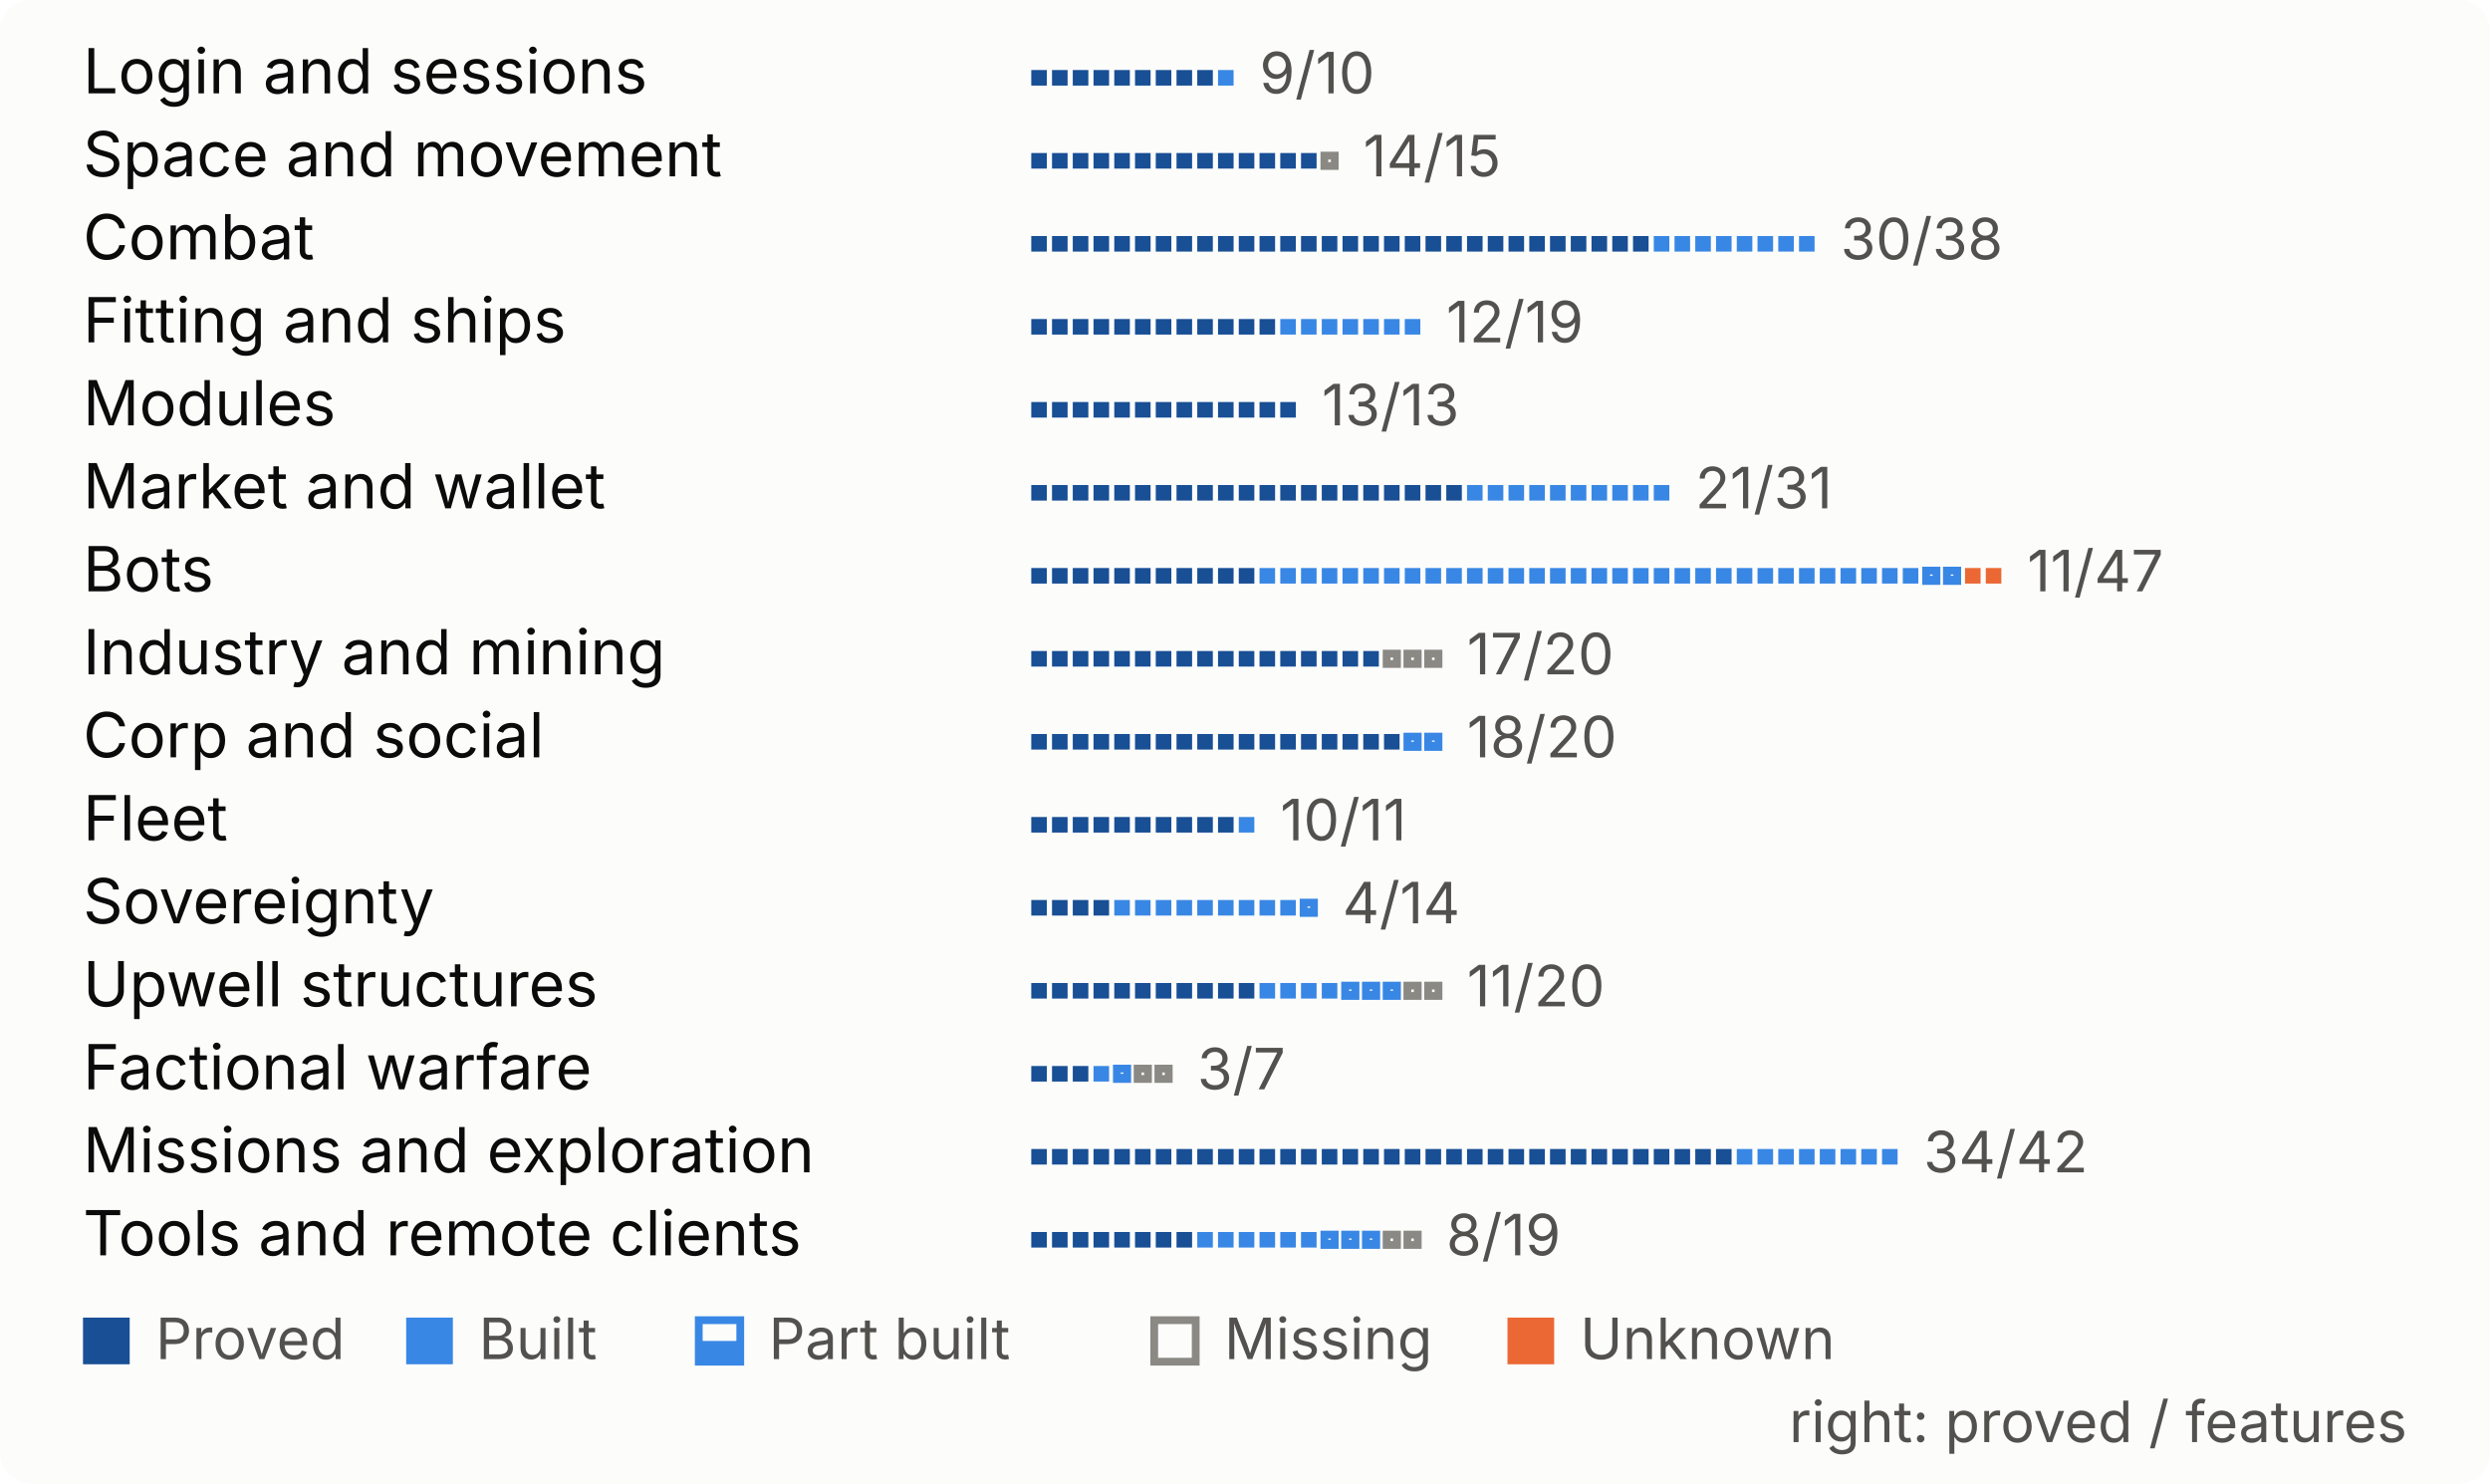
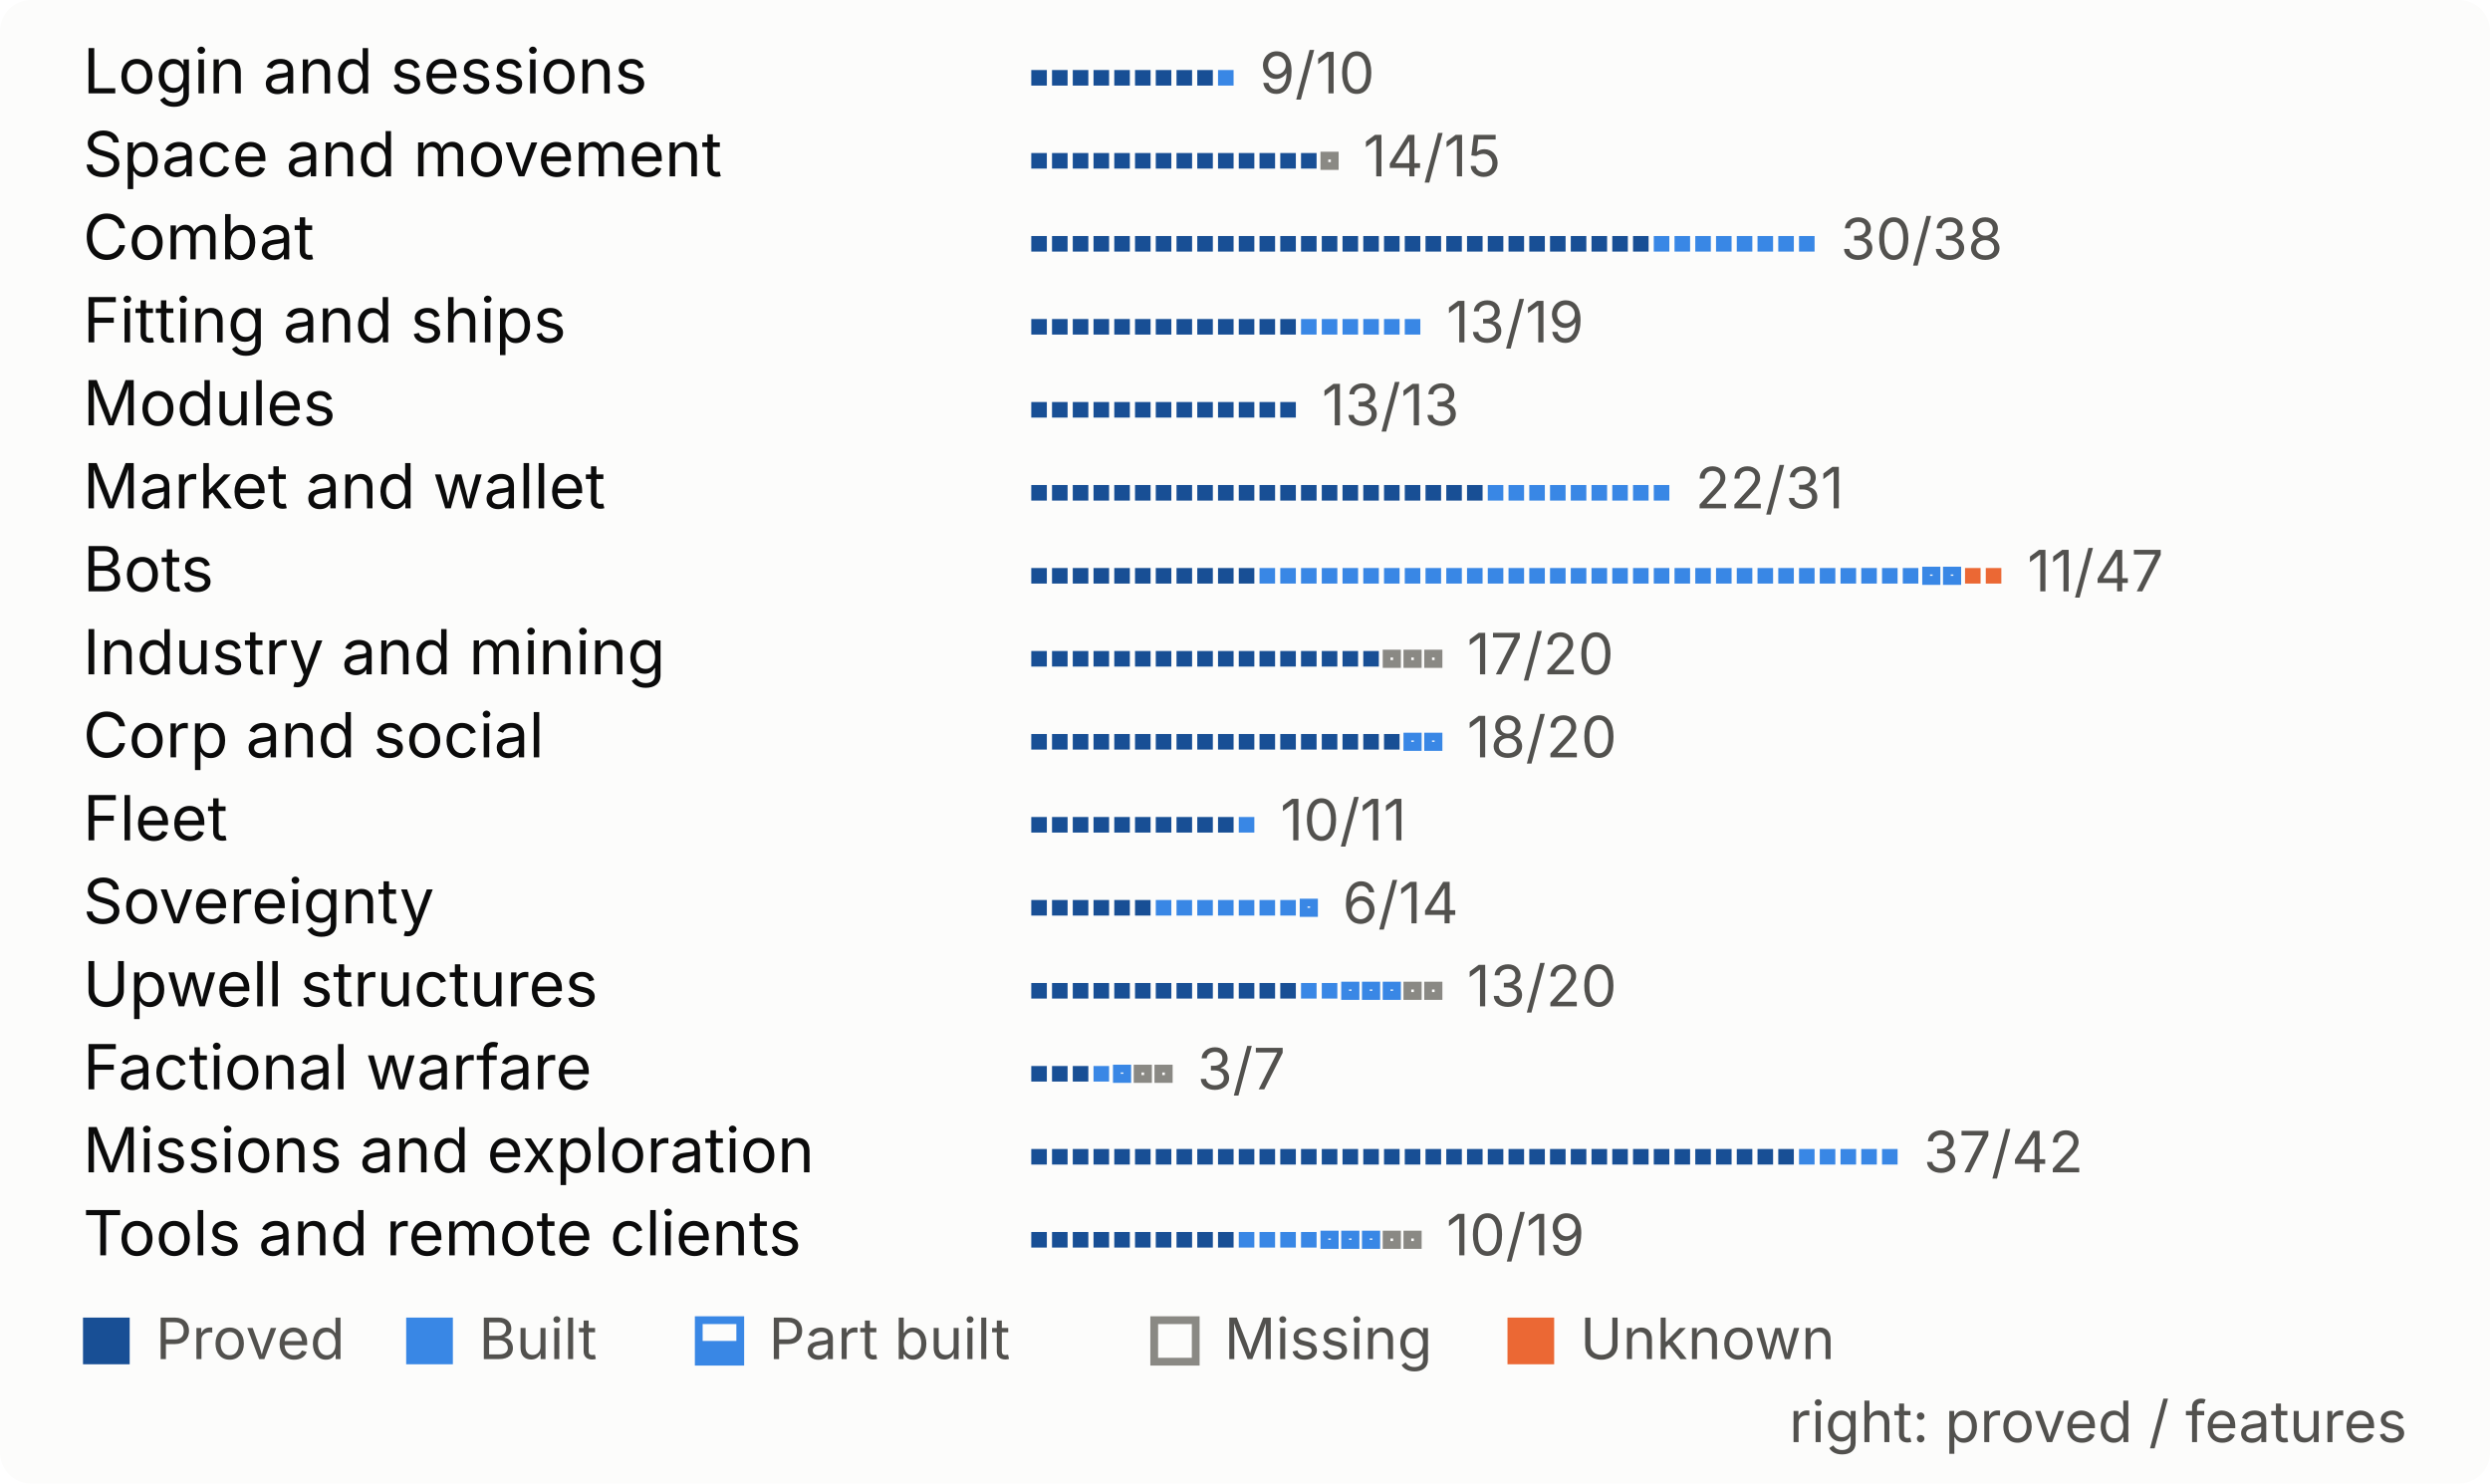
<svg xmlns="http://www.w3.org/2000/svg" width="480" height="286" viewBox="0 0 480 286" role="img" aria-label="Progress by system, one mark per feature">
  <style>
.bg{fill:#fcfcfb}.t{fill:#0b0b0b}.s{fill:#52514e}.rule{fill:#e1e0d9}
.proved{fill:#184f95}.built{fill:#3987e5}.unknown{fill:#eb6834}
.part-o{fill:none;stroke:#3987e5;stroke-width:1.5}.part-f{fill:#3987e5}
.missing{fill:none;stroke:#8a8984;stroke-width:1.5}
.pass{fill:#184f95}.fail{fill:#eb6834}.none{fill:none;stroke:#8a8984;stroke-width:1.5}
@media (prefers-color-scheme:dark){
.bg{fill:#1a1a19}.t{fill:#f0efec}.s{fill:#c3c2b7}.rule{fill:#383835}
.proved{fill:#86b6ef}.built{fill:#3987e5}.unknown{fill:#d95926}
.part-o{stroke:#3987e5}.part-f{fill:#3987e5}
.missing{stroke:#8d8c85}
.pass{fill:#86b6ef}.fail{fill:#d95926}.none{stroke:#8d8c85}
}
text{font-family:system-ui,-apple-system,"Segoe UI",sans-serif;font-size:12px}
.big{font-size:26px;font-weight:600}.b{font-weight:600}.xs{font-size:11px}
</style>
  <rect width="480" height="286" rx="6" class="bg" />
  <text x="16.0" y="18.0" class="t">Login and sessions</text>
  <rect x="198.8" y="13.5" width="3" height="3" class="proved" />
  <rect x="202.8" y="13.5" width="3" height="3" class="proved" />
  <rect x="206.8" y="13.5" width="3" height="3" class="proved" />
  <rect x="210.8" y="13.5" width="3" height="3" class="proved" />
  <rect x="214.8" y="13.5" width="3" height="3" class="proved" />
  <rect x="218.8" y="13.5" width="3" height="3" class="proved" />
  <rect x="222.8" y="13.5" width="3" height="3" class="proved" />
  <rect x="226.8" y="13.5" width="3" height="3" class="proved" />
  <rect x="230.8" y="13.5" width="3" height="3" class="proved" />
  <rect x="234.8" y="13.5" width="3" height="3" class="built" />
  <text x="242.8" y="18.0" class="s xs">9/10</text>
  <text x="16.0" y="34.0" class="t">Space and movement</text>
  <rect x="198.8" y="29.5" width="3" height="3" class="proved" />
  <rect x="202.8" y="29.5" width="3" height="3" class="proved" />
  <rect x="206.8" y="29.5" width="3" height="3" class="proved" />
  <rect x="210.8" y="29.5" width="3" height="3" class="proved" />
  <rect x="214.8" y="29.5" width="3" height="3" class="proved" />
  <rect x="218.8" y="29.5" width="3" height="3" class="proved" />
  <rect x="222.8" y="29.5" width="3" height="3" class="proved" />
  <rect x="226.8" y="29.5" width="3" height="3" class="proved" />
  <rect x="230.8" y="29.5" width="3" height="3" class="proved" />
  <rect x="234.8" y="29.5" width="3" height="3" class="proved" />
  <rect x="238.8" y="29.5" width="3" height="3" class="proved" />
  <rect x="242.8" y="29.5" width="3" height="3" class="proved" />
  <rect x="246.8" y="29.5" width="3" height="3" class="proved" />
  <rect x="250.8" y="29.5" width="3" height="3" class="proved" />
  <rect x="255.3" y="30.0" width="2" height="2" fill="none" class="missing" />
  <text x="262.8" y="34.0" class="s xs">14/15</text>
  <text x="16.0" y="50.0" class="t">Combat</text>
  <rect x="198.8" y="45.5" width="3" height="3" class="proved" />
  <rect x="202.8" y="45.5" width="3" height="3" class="proved" />
  <rect x="206.8" y="45.5" width="3" height="3" class="proved" />
  <rect x="210.8" y="45.5" width="3" height="3" class="proved" />
  <rect x="214.8" y="45.5" width="3" height="3" class="proved" />
  <rect x="218.8" y="45.5" width="3" height="3" class="proved" />
  <rect x="222.8" y="45.5" width="3" height="3" class="proved" />
  <rect x="226.8" y="45.5" width="3" height="3" class="proved" />
  <rect x="230.8" y="45.5" width="3" height="3" class="proved" />
  <rect x="234.8" y="45.5" width="3" height="3" class="proved" />
  <rect x="238.8" y="45.5" width="3" height="3" class="proved" />
  <rect x="242.8" y="45.5" width="3" height="3" class="proved" />
  <rect x="246.8" y="45.5" width="3" height="3" class="proved" />
  <rect x="250.8" y="45.5" width="3" height="3" class="proved" />
  <rect x="254.8" y="45.5" width="3" height="3" class="proved" />
  <rect x="258.8" y="45.5" width="3" height="3" class="proved" />
  <rect x="262.8" y="45.5" width="3" height="3" class="proved" />
  <rect x="266.8" y="45.5" width="3" height="3" class="proved" />
  <rect x="270.8" y="45.5" width="3" height="3" class="proved" />
  <rect x="274.8" y="45.5" width="3" height="3" class="proved" />
  <rect x="278.8" y="45.5" width="3" height="3" class="proved" />
  <rect x="282.8" y="45.5" width="3" height="3" class="proved" />
  <rect x="286.8" y="45.5" width="3" height="3" class="proved" />
  <rect x="290.8" y="45.5" width="3" height="3" class="proved" />
  <rect x="294.8" y="45.5" width="3" height="3" class="proved" />
  <rect x="298.8" y="45.5" width="3" height="3" class="proved" />
  <rect x="302.8" y="45.5" width="3" height="3" class="proved" />
  <rect x="306.8" y="45.5" width="3" height="3" class="proved" />
  <rect x="310.8" y="45.5" width="3" height="3" class="proved" />
  <rect x="314.8" y="45.5" width="3" height="3" class="proved" />
  <rect x="318.8" y="45.5" width="3" height="3" class="built" />
  <rect x="322.8" y="45.5" width="3" height="3" class="built" />
  <rect x="326.8" y="45.5" width="3" height="3" class="built" />
  <rect x="330.8" y="45.5" width="3" height="3" class="built" />
  <rect x="334.8" y="45.5" width="3" height="3" class="built" />
  <rect x="338.8" y="45.5" width="3" height="3" class="built" />
  <rect x="342.8" y="45.5" width="3" height="3" class="built" />
  <rect x="346.8" y="45.5" width="3" height="3" class="built" />
  <text x="354.8" y="50.0" class="s xs">30/38</text>
  <text x="16.0" y="66.0" class="t">Fitting and ships</text>
  <rect x="198.8" y="61.5" width="3" height="3" class="proved" />
  <rect x="202.8" y="61.5" width="3" height="3" class="proved" />
  <rect x="206.8" y="61.5" width="3" height="3" class="proved" />
  <rect x="210.8" y="61.5" width="3" height="3" class="proved" />
  <rect x="214.8" y="61.5" width="3" height="3" class="proved" />
  <rect x="218.8" y="61.5" width="3" height="3" class="proved" />
  <rect x="222.8" y="61.5" width="3" height="3" class="proved" />
  <rect x="226.8" y="61.5" width="3" height="3" class="proved" />
  <rect x="230.8" y="61.5" width="3" height="3" class="proved" />
  <rect x="234.8" y="61.5" width="3" height="3" class="proved" />
  <rect x="238.8" y="61.5" width="3" height="3" class="proved" />
  <rect x="242.8" y="61.5" width="3" height="3" class="proved" />
-   <rect x="246.8" y="61.5" width="3" height="3" class="built" />
+   <rect x="246.8" y="61.5" width="3" height="3" class="proved" />
  <rect x="250.8" y="61.5" width="3" height="3" class="built" />
  <rect x="254.8" y="61.5" width="3" height="3" class="built" />
  <rect x="258.8" y="61.5" width="3" height="3" class="built" />
  <rect x="262.8" y="61.5" width="3" height="3" class="built" />
  <rect x="266.8" y="61.5" width="3" height="3" class="built" />
  <rect x="270.8" y="61.5" width="3" height="3" class="built" />
-   <text x="278.8" y="66.0" class="s xs">12/19</text>
+   <text x="278.8" y="66.0" class="s xs">13/19</text>
  <text x="16.0" y="82.0" class="t">Modules</text>
  <rect x="198.8" y="77.5" width="3" height="3" class="proved" />
  <rect x="202.8" y="77.5" width="3" height="3" class="proved" />
  <rect x="206.8" y="77.5" width="3" height="3" class="proved" />
  <rect x="210.8" y="77.5" width="3" height="3" class="proved" />
  <rect x="214.8" y="77.5" width="3" height="3" class="proved" />
  <rect x="218.8" y="77.5" width="3" height="3" class="proved" />
  <rect x="222.8" y="77.5" width="3" height="3" class="proved" />
  <rect x="226.8" y="77.5" width="3" height="3" class="proved" />
  <rect x="230.8" y="77.5" width="3" height="3" class="proved" />
  <rect x="234.8" y="77.5" width="3" height="3" class="proved" />
  <rect x="238.8" y="77.5" width="3" height="3" class="proved" />
  <rect x="242.8" y="77.5" width="3" height="3" class="proved" />
  <rect x="246.8" y="77.5" width="3" height="3" class="proved" />
  <text x="254.8" y="82.0" class="s xs">13/13</text>
  <text x="16.0" y="98.0" class="t">Market and wallet</text>
  <rect x="198.8" y="93.5" width="3" height="3" class="proved" />
  <rect x="202.8" y="93.5" width="3" height="3" class="proved" />
  <rect x="206.8" y="93.5" width="3" height="3" class="proved" />
  <rect x="210.8" y="93.5" width="3" height="3" class="proved" />
  <rect x="214.8" y="93.5" width="3" height="3" class="proved" />
  <rect x="218.8" y="93.5" width="3" height="3" class="proved" />
  <rect x="222.8" y="93.5" width="3" height="3" class="proved" />
  <rect x="226.8" y="93.5" width="3" height="3" class="proved" />
  <rect x="230.8" y="93.5" width="3" height="3" class="proved" />
  <rect x="234.8" y="93.5" width="3" height="3" class="proved" />
  <rect x="238.8" y="93.5" width="3" height="3" class="proved" />
  <rect x="242.8" y="93.5" width="3" height="3" class="proved" />
  <rect x="246.8" y="93.5" width="3" height="3" class="proved" />
  <rect x="250.8" y="93.5" width="3" height="3" class="proved" />
  <rect x="254.8" y="93.5" width="3" height="3" class="proved" />
  <rect x="258.8" y="93.5" width="3" height="3" class="proved" />
  <rect x="262.8" y="93.5" width="3" height="3" class="proved" />
  <rect x="266.8" y="93.5" width="3" height="3" class="proved" />
  <rect x="270.8" y="93.5" width="3" height="3" class="proved" />
  <rect x="274.8" y="93.5" width="3" height="3" class="proved" />
  <rect x="278.8" y="93.5" width="3" height="3" class="proved" />
-   <rect x="282.8" y="93.5" width="3" height="3" class="built" />
+   <rect x="282.8" y="93.5" width="3" height="3" class="proved" />
  <rect x="286.8" y="93.5" width="3" height="3" class="built" />
  <rect x="290.8" y="93.5" width="3" height="3" class="built" />
  <rect x="294.8" y="93.5" width="3" height="3" class="built" />
  <rect x="298.8" y="93.5" width="3" height="3" class="built" />
  <rect x="302.8" y="93.5" width="3" height="3" class="built" />
  <rect x="306.8" y="93.5" width="3" height="3" class="built" />
  <rect x="310.8" y="93.5" width="3" height="3" class="built" />
  <rect x="314.8" y="93.5" width="3" height="3" class="built" />
  <rect x="318.8" y="93.5" width="3" height="3" class="built" />
-   <text x="326.8" y="98.0" class="s xs">21/31</text>
+   <text x="326.8" y="98.0" class="s xs">22/31</text>
  <text x="16.0" y="114.0" class="t">Bots</text>
  <rect x="198.8" y="109.5" width="3" height="3" class="proved" />
  <rect x="202.8" y="109.5" width="3" height="3" class="proved" />
  <rect x="206.8" y="109.5" width="3" height="3" class="proved" />
  <rect x="210.8" y="109.5" width="3" height="3" class="proved" />
  <rect x="214.8" y="109.5" width="3" height="3" class="proved" />
  <rect x="218.8" y="109.5" width="3" height="3" class="proved" />
  <rect x="222.8" y="109.5" width="3" height="3" class="proved" />
  <rect x="226.8" y="109.5" width="3" height="3" class="proved" />
  <rect x="230.8" y="109.5" width="3" height="3" class="proved" />
  <rect x="234.8" y="109.5" width="3" height="3" class="proved" />
  <rect x="238.8" y="109.5" width="3" height="3" class="proved" />
  <rect x="242.8" y="109.5" width="3" height="3" class="built" />
  <rect x="246.8" y="109.5" width="3" height="3" class="built" />
  <rect x="250.8" y="109.5" width="3" height="3" class="built" />
  <rect x="254.8" y="109.5" width="3" height="3" class="built" />
  <rect x="258.8" y="109.5" width="3" height="3" class="built" />
  <rect x="262.8" y="109.5" width="3" height="3" class="built" />
  <rect x="266.8" y="109.5" width="3" height="3" class="built" />
  <rect x="270.8" y="109.5" width="3" height="3" class="built" />
  <rect x="274.8" y="109.5" width="3" height="3" class="built" />
  <rect x="278.8" y="109.5" width="3" height="3" class="built" />
  <rect x="282.8" y="109.5" width="3" height="3" class="built" />
  <rect x="286.8" y="109.5" width="3" height="3" class="built" />
  <rect x="290.8" y="109.5" width="3" height="3" class="built" />
  <rect x="294.8" y="109.5" width="3" height="3" class="built" />
  <rect x="298.8" y="109.5" width="3" height="3" class="built" />
  <rect x="302.8" y="109.5" width="3" height="3" class="built" />
  <rect x="306.8" y="109.5" width="3" height="3" class="built" />
  <rect x="310.8" y="109.5" width="3" height="3" class="built" />
  <rect x="314.8" y="109.5" width="3" height="3" class="built" />
  <rect x="318.8" y="109.5" width="3" height="3" class="built" />
  <rect x="322.8" y="109.5" width="3" height="3" class="built" />
  <rect x="326.8" y="109.5" width="3" height="3" class="built" />
  <rect x="330.8" y="109.5" width="3" height="3" class="built" />
  <rect x="334.8" y="109.5" width="3" height="3" class="built" />
  <rect x="338.8" y="109.5" width="3" height="3" class="built" />
  <rect x="342.8" y="109.5" width="3" height="3" class="built" />
  <rect x="346.8" y="109.5" width="3" height="3" class="built" />
  <rect x="350.8" y="109.5" width="3" height="3" class="built" />
  <rect x="354.8" y="109.5" width="3" height="3" class="built" />
  <rect x="358.8" y="109.5" width="3" height="3" class="built" />
  <rect x="362.8" y="109.5" width="3" height="3" class="built" />
  <rect x="366.8" y="109.5" width="3" height="3" class="built" />
  <rect x="371.3" y="110.0" width="2" height="2" fill="none" class="part-o" />
  <rect x="370.8" y="111.0" width="3" height="1.5" class="part-f" />
  <rect x="375.3" y="110.0" width="2" height="2" fill="none" class="part-o" />
  <rect x="374.8" y="111.0" width="3" height="1.5" class="part-f" />
  <rect x="378.8" y="109.5" width="3" height="3" class="unknown" />
  <rect x="382.8" y="109.5" width="3" height="3" class="unknown" />
  <text x="390.8" y="114.0" class="s xs">11/47</text>
  <text x="16.0" y="130.0" class="t">Industry and mining</text>
  <rect x="198.8" y="125.5" width="3" height="3" class="proved" />
  <rect x="202.8" y="125.5" width="3" height="3" class="proved" />
  <rect x="206.8" y="125.5" width="3" height="3" class="proved" />
  <rect x="210.8" y="125.5" width="3" height="3" class="proved" />
  <rect x="214.8" y="125.5" width="3" height="3" class="proved" />
  <rect x="218.8" y="125.5" width="3" height="3" class="proved" />
  <rect x="222.8" y="125.5" width="3" height="3" class="proved" />
  <rect x="226.8" y="125.5" width="3" height="3" class="proved" />
  <rect x="230.8" y="125.5" width="3" height="3" class="proved" />
  <rect x="234.8" y="125.5" width="3" height="3" class="proved" />
  <rect x="238.8" y="125.5" width="3" height="3" class="proved" />
  <rect x="242.8" y="125.5" width="3" height="3" class="proved" />
  <rect x="246.8" y="125.5" width="3" height="3" class="proved" />
  <rect x="250.8" y="125.5" width="3" height="3" class="proved" />
  <rect x="254.8" y="125.5" width="3" height="3" class="proved" />
  <rect x="258.8" y="125.5" width="3" height="3" class="proved" />
  <rect x="262.8" y="125.5" width="3" height="3" class="proved" />
  <rect x="267.3" y="126.0" width="2" height="2" fill="none" class="missing" />
  <rect x="271.3" y="126.0" width="2" height="2" fill="none" class="missing" />
  <rect x="275.3" y="126.0" width="2" height="2" fill="none" class="missing" />
  <text x="282.8" y="130.0" class="s xs">17/20</text>
  <text x="16.0" y="146.0" class="t">Corp and social</text>
  <rect x="198.8" y="141.5" width="3" height="3" class="proved" />
  <rect x="202.8" y="141.5" width="3" height="3" class="proved" />
  <rect x="206.8" y="141.5" width="3" height="3" class="proved" />
  <rect x="210.8" y="141.5" width="3" height="3" class="proved" />
  <rect x="214.8" y="141.5" width="3" height="3" class="proved" />
  <rect x="218.8" y="141.5" width="3" height="3" class="proved" />
  <rect x="222.8" y="141.5" width="3" height="3" class="proved" />
  <rect x="226.8" y="141.5" width="3" height="3" class="proved" />
  <rect x="230.8" y="141.5" width="3" height="3" class="proved" />
  <rect x="234.8" y="141.5" width="3" height="3" class="proved" />
  <rect x="238.8" y="141.5" width="3" height="3" class="proved" />
  <rect x="242.8" y="141.5" width="3" height="3" class="proved" />
  <rect x="246.8" y="141.5" width="3" height="3" class="proved" />
  <rect x="250.8" y="141.5" width="3" height="3" class="proved" />
  <rect x="254.8" y="141.5" width="3" height="3" class="proved" />
  <rect x="258.8" y="141.5" width="3" height="3" class="proved" />
  <rect x="262.8" y="141.5" width="3" height="3" class="proved" />
  <rect x="266.8" y="141.5" width="3" height="3" class="proved" />
  <rect x="271.3" y="142.0" width="2" height="2" fill="none" class="part-o" />
  <rect x="270.8" y="143.0" width="3" height="1.5" class="part-f" />
  <rect x="275.3" y="142.0" width="2" height="2" fill="none" class="part-o" />
  <rect x="274.8" y="143.0" width="3" height="1.5" class="part-f" />
  <text x="282.8" y="146.0" class="s xs">18/20</text>
  <text x="16.0" y="162.0" class="t">Fleet</text>
  <rect x="198.8" y="157.5" width="3" height="3" class="proved" />
  <rect x="202.8" y="157.5" width="3" height="3" class="proved" />
  <rect x="206.8" y="157.5" width="3" height="3" class="proved" />
  <rect x="210.8" y="157.5" width="3" height="3" class="proved" />
  <rect x="214.8" y="157.5" width="3" height="3" class="proved" />
  <rect x="218.8" y="157.5" width="3" height="3" class="proved" />
  <rect x="222.8" y="157.5" width="3" height="3" class="proved" />
  <rect x="226.8" y="157.5" width="3" height="3" class="proved" />
  <rect x="230.8" y="157.5" width="3" height="3" class="proved" />
  <rect x="234.8" y="157.5" width="3" height="3" class="proved" />
  <rect x="238.8" y="157.5" width="3" height="3" class="built" />
  <text x="246.8" y="162.0" class="s xs">10/11</text>
  <text x="16.0" y="178.0" class="t">Sovereignty</text>
  <rect x="198.8" y="173.5" width="3" height="3" class="proved" />
  <rect x="202.8" y="173.5" width="3" height="3" class="proved" />
  <rect x="206.8" y="173.5" width="3" height="3" class="proved" />
  <rect x="210.8" y="173.5" width="3" height="3" class="proved" />
-   <rect x="214.8" y="173.5" width="3" height="3" class="built" />
-   <rect x="218.8" y="173.5" width="3" height="3" class="built" />
+   <rect x="214.8" y="173.5" width="3" height="3" class="proved" />
+   <rect x="218.8" y="173.5" width="3" height="3" class="proved" />
  <rect x="222.8" y="173.5" width="3" height="3" class="built" />
  <rect x="226.8" y="173.5" width="3" height="3" class="built" />
  <rect x="230.8" y="173.5" width="3" height="3" class="built" />
  <rect x="234.8" y="173.5" width="3" height="3" class="built" />
  <rect x="238.8" y="173.5" width="3" height="3" class="built" />
  <rect x="242.8" y="173.5" width="3" height="3" class="built" />
  <rect x="246.8" y="173.5" width="3" height="3" class="built" />
  <rect x="251.3" y="174.0" width="2" height="2" fill="none" class="part-o" />
  <rect x="250.8" y="175.0" width="3" height="1.5" class="part-f" />
-   <text x="258.8" y="178.0" class="s xs">4/14</text>
+   <text x="258.8" y="178.0" class="s xs">6/14</text>
  <text x="16.0" y="194.0" class="t">Upwell structures</text>
  <rect x="198.8" y="189.5" width="3" height="3" class="proved" />
  <rect x="202.8" y="189.5" width="3" height="3" class="proved" />
  <rect x="206.8" y="189.5" width="3" height="3" class="proved" />
  <rect x="210.8" y="189.5" width="3" height="3" class="proved" />
  <rect x="214.8" y="189.5" width="3" height="3" class="proved" />
  <rect x="218.8" y="189.5" width="3" height="3" class="proved" />
  <rect x="222.8" y="189.5" width="3" height="3" class="proved" />
  <rect x="226.8" y="189.5" width="3" height="3" class="proved" />
  <rect x="230.8" y="189.5" width="3" height="3" class="proved" />
  <rect x="234.8" y="189.5" width="3" height="3" class="proved" />
  <rect x="238.8" y="189.5" width="3" height="3" class="proved" />
-   <rect x="242.8" y="189.5" width="3" height="3" class="built" />
-   <rect x="246.8" y="189.5" width="3" height="3" class="built" />
+   <rect x="242.8" y="189.5" width="3" height="3" class="proved" />
+   <rect x="246.8" y="189.5" width="3" height="3" class="proved" />
  <rect x="250.8" y="189.5" width="3" height="3" class="built" />
  <rect x="254.8" y="189.5" width="3" height="3" class="built" />
  <rect x="259.3" y="190.0" width="2" height="2" fill="none" class="part-o" />
  <rect x="258.8" y="191.0" width="3" height="1.5" class="part-f" />
  <rect x="263.3" y="190.0" width="2" height="2" fill="none" class="part-o" />
  <rect x="262.8" y="191.0" width="3" height="1.5" class="part-f" />
  <rect x="267.3" y="190.0" width="2" height="2" fill="none" class="part-o" />
  <rect x="266.8" y="191.0" width="3" height="1.5" class="part-f" />
  <rect x="271.3" y="190.0" width="2" height="2" fill="none" class="missing" />
  <rect x="275.3" y="190.0" width="2" height="2" fill="none" class="missing" />
-   <text x="282.8" y="194.0" class="s xs">11/20</text>
+   <text x="282.8" y="194.0" class="s xs">13/20</text>
  <text x="16.0" y="210.0" class="t">Factional warfare</text>
  <rect x="198.8" y="205.5" width="3" height="3" class="proved" />
  <rect x="202.8" y="205.5" width="3" height="3" class="proved" />
  <rect x="206.8" y="205.5" width="3" height="3" class="proved" />
  <rect x="210.8" y="205.5" width="3" height="3" class="built" />
  <rect x="215.3" y="206.0" width="2" height="2" fill="none" class="part-o" />
  <rect x="214.8" y="207.0" width="3" height="1.5" class="part-f" />
  <rect x="219.3" y="206.0" width="2" height="2" fill="none" class="missing" />
  <rect x="223.3" y="206.0" width="2" height="2" fill="none" class="missing" />
  <text x="230.8" y="210.0" class="s xs">3/7</text>
  <text x="16.0" y="226.0" class="t">Missions and exploration</text>
  <rect x="198.8" y="221.5" width="3" height="3" class="proved" />
  <rect x="202.8" y="221.5" width="3" height="3" class="proved" />
  <rect x="206.8" y="221.5" width="3" height="3" class="proved" />
  <rect x="210.8" y="221.5" width="3" height="3" class="proved" />
  <rect x="214.8" y="221.5" width="3" height="3" class="proved" />
  <rect x="218.8" y="221.5" width="3" height="3" class="proved" />
  <rect x="222.8" y="221.5" width="3" height="3" class="proved" />
  <rect x="226.8" y="221.5" width="3" height="3" class="proved" />
  <rect x="230.8" y="221.5" width="3" height="3" class="proved" />
  <rect x="234.8" y="221.5" width="3" height="3" class="proved" />
  <rect x="238.8" y="221.5" width="3" height="3" class="proved" />
  <rect x="242.8" y="221.5" width="3" height="3" class="proved" />
  <rect x="246.8" y="221.5" width="3" height="3" class="proved" />
  <rect x="250.8" y="221.5" width="3" height="3" class="proved" />
  <rect x="254.8" y="221.5" width="3" height="3" class="proved" />
  <rect x="258.8" y="221.5" width="3" height="3" class="proved" />
  <rect x="262.8" y="221.5" width="3" height="3" class="proved" />
  <rect x="266.8" y="221.5" width="3" height="3" class="proved" />
  <rect x="270.8" y="221.5" width="3" height="3" class="proved" />
  <rect x="274.8" y="221.5" width="3" height="3" class="proved" />
  <rect x="278.8" y="221.5" width="3" height="3" class="proved" />
  <rect x="282.8" y="221.5" width="3" height="3" class="proved" />
  <rect x="286.8" y="221.5" width="3" height="3" class="proved" />
  <rect x="290.8" y="221.5" width="3" height="3" class="proved" />
  <rect x="294.8" y="221.5" width="3" height="3" class="proved" />
  <rect x="298.8" y="221.5" width="3" height="3" class="proved" />
  <rect x="302.8" y="221.5" width="3" height="3" class="proved" />
  <rect x="306.8" y="221.5" width="3" height="3" class="proved" />
  <rect x="310.8" y="221.5" width="3" height="3" class="proved" />
  <rect x="314.8" y="221.5" width="3" height="3" class="proved" />
  <rect x="318.8" y="221.5" width="3" height="3" class="proved" />
  <rect x="322.8" y="221.5" width="3" height="3" class="proved" />
  <rect x="326.8" y="221.5" width="3" height="3" class="proved" />
  <rect x="330.8" y="221.5" width="3" height="3" class="proved" />
-   <rect x="334.8" y="221.5" width="3" height="3" class="built" />
-   <rect x="338.8" y="221.5" width="3" height="3" class="built" />
-   <rect x="342.8" y="221.5" width="3" height="3" class="built" />
+   <rect x="334.8" y="221.5" width="3" height="3" class="proved" />
+   <rect x="338.8" y="221.5" width="3" height="3" class="proved" />
+   <rect x="342.8" y="221.5" width="3" height="3" class="proved" />
  <rect x="346.8" y="221.5" width="3" height="3" class="built" />
  <rect x="350.8" y="221.5" width="3" height="3" class="built" />
  <rect x="354.8" y="221.5" width="3" height="3" class="built" />
  <rect x="358.8" y="221.5" width="3" height="3" class="built" />
  <rect x="362.8" y="221.5" width="3" height="3" class="built" />
-   <text x="370.8" y="226.0" class="s xs">34/42</text>
+   <text x="370.8" y="226.0" class="s xs">37/42</text>
  <text x="16.0" y="242.0" class="t">Tools and remote clients</text>
  <rect x="198.8" y="237.5" width="3" height="3" class="proved" />
  <rect x="202.8" y="237.5" width="3" height="3" class="proved" />
  <rect x="206.8" y="237.5" width="3" height="3" class="proved" />
  <rect x="210.8" y="237.5" width="3" height="3" class="proved" />
  <rect x="214.8" y="237.5" width="3" height="3" class="proved" />
  <rect x="218.8" y="237.5" width="3" height="3" class="proved" />
  <rect x="222.8" y="237.5" width="3" height="3" class="proved" />
  <rect x="226.8" y="237.5" width="3" height="3" class="proved" />
-   <rect x="230.8" y="237.5" width="3" height="3" class="built" />
-   <rect x="234.8" y="237.5" width="3" height="3" class="built" />
+   <rect x="230.8" y="237.5" width="3" height="3" class="proved" />
+   <rect x="234.8" y="237.5" width="3" height="3" class="proved" />
  <rect x="238.8" y="237.5" width="3" height="3" class="built" />
  <rect x="242.8" y="237.5" width="3" height="3" class="built" />
  <rect x="246.8" y="237.5" width="3" height="3" class="built" />
  <rect x="250.8" y="237.5" width="3" height="3" class="built" />
  <rect x="255.3" y="238.0" width="2" height="2" fill="none" class="part-o" />
  <rect x="254.8" y="239.0" width="3" height="1.5" class="part-f" />
  <rect x="259.3" y="238.0" width="2" height="2" fill="none" class="part-o" />
  <rect x="258.8" y="239.0" width="3" height="1.5" class="part-f" />
  <rect x="263.3" y="238.0" width="2" height="2" fill="none" class="part-o" />
  <rect x="262.8" y="239.0" width="3" height="1.5" class="part-f" />
  <rect x="267.3" y="238.0" width="2" height="2" fill="none" class="missing" />
  <rect x="271.3" y="238.0" width="2" height="2" fill="none" class="missing" />
-   <text x="278.8" y="242.0" class="s xs">8/19</text>
+   <text x="278.8" y="242.0" class="s xs">10/19</text>
  <rect x="16.0" y="254.0" width="9" height="9" class="proved" />
  <text x="30.0" y="262.0" class="s xs">Proved</text>
  <rect x="78.3" y="254.0" width="9" height="9" class="built" />
  <text x="92.3" y="262.0" class="s xs">Built</text>
  <rect x="134.7" y="254.5" width="8" height="8" fill="none" class="part-o" />
  <rect x="134.2" y="258.5" width="9" height="4.5" class="part-f" />
  <text x="148.2" y="262.0" class="s xs">Part built</text>
  <rect x="222.5" y="254.5" width="8" height="8" fill="none" class="missing" />
  <text x="236.0" y="262.0" class="s xs">Missing</text>
  <rect x="290.6" y="254.0" width="9" height="9" class="unknown" />
  <text x="304.6" y="262.0" class="s xs">Unknown</text>
  <text x="464.0" y="278.0" class="s xs" text-anchor="end">right: proved / features</text>
</svg>
